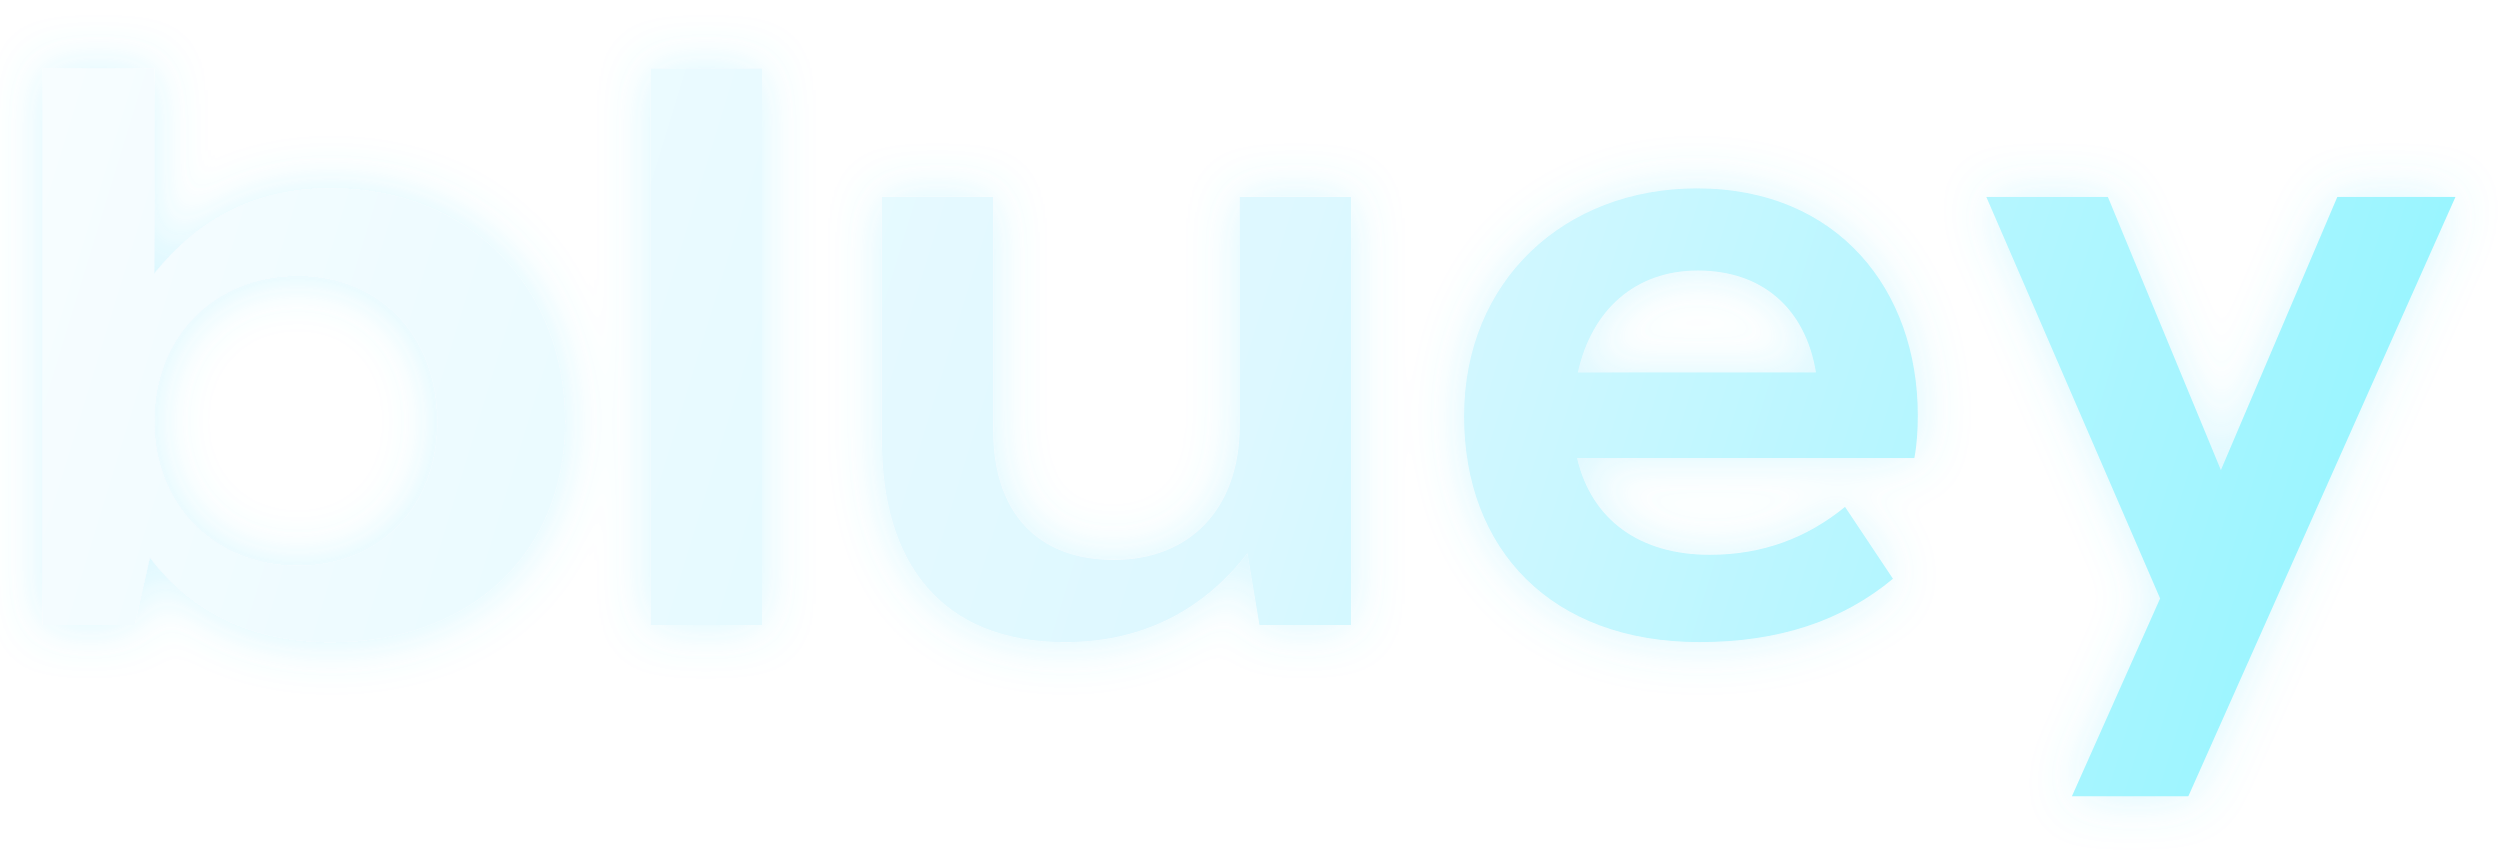
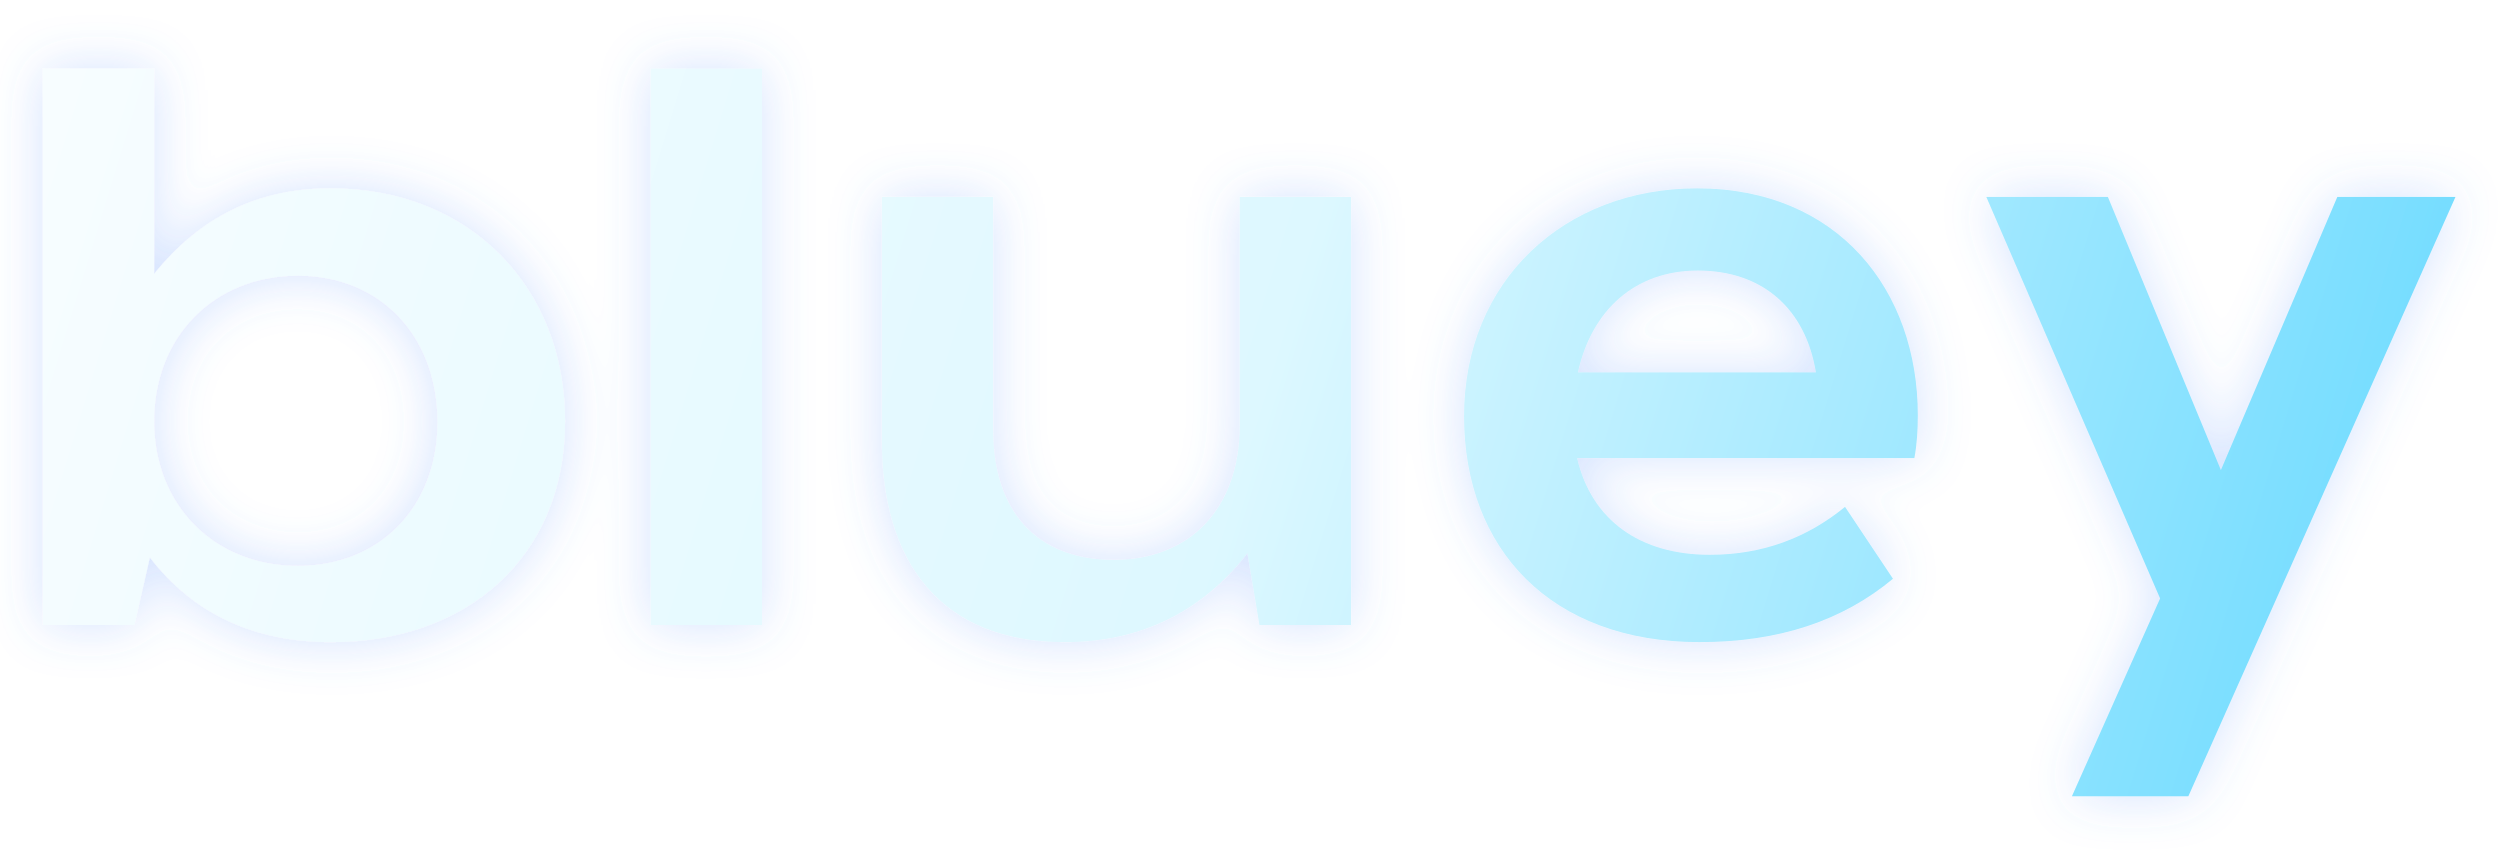
<svg xmlns="http://www.w3.org/2000/svg" viewBox="0 0 292 100" role="img" aria-label="bluey">
  <defs>
    <linearGradient id="wordmark-fill" x1="2" y1="6" x2="290" y2="94" gradientUnits="userSpaceOnUse">
      <stop stop-color="#f8fdff" />
      <stop offset=".5" stop-color="#ddf8ff" />
-       <stop offset="1" stop-color="#8df4ff" />
+       <stop offset="1" stop-color="#63d8ff" />
    </linearGradient>
    <filter id="wordmark-glow" x="-8%" y="-24%" width="116%" height="148%" color-interpolation-filters="sRGB">
-       <feDropShadow dx="0" dy="0" stdDeviation="3" flood-color="#54dcff" flood-opacity=".22" />
+       <feDropShadow dx="0" dy="0" stdDeviation="3" flood-color="#4f8dff" flood-opacity=".24" />
    </filter>
  </defs>
  <g fill="url(#wordmark-fill)" fill-rule="evenodd" filter="url(#wordmark-glow)">
    <path d="M5 8h13v24c5.4-6.7 12.2-10 20.6-10 16.3 0 27.4 11.6 27.4 27.2C66 65.1 54.5 75 38.7 75c-9 0-16.1-3.3-21.2-9.9L15.7 73H5V8Zm13 41.2c0 9.8 7 16.9 16.8 16.9 9.6 0 16.3-6.9 16.3-16.8 0-10.1-6.7-17.1-16.3-17.1C25 32.2 18 39.3 18 49.2Z" />
    <path d="M76 8h13v65H76V8Z" />
    <path d="M103 23h13v27.2c0 9.6 5.1 15.2 14.1 15.2 8.8 0 14.7-5.9 14.7-15.7V23h13v50h-10.7l-1.4-8.4C140.7 71.1 133.6 75 124.4 75 109.8 75 103 65.6 103 51.4V23Z" />
    <path d="M171 48.6C171 32.8 182.7 22 198.2 22 214.7 22 224 33.9 224 48.5c0 1.7-.1 3.4-.4 5H184.2c1.7 7.3 7.4 11.3 15.5 11.3 6.2 0 11.4-2 15.8-5.6l5.6 8.4C215.2 72.5 207.8 75 198.5 75 181.2 75 171 64.2 171 48.6Zm13.3-5.1h27.8c-1.2-7.4-6.2-11.9-13.8-11.9-7.3 0-12.4 4.6-14 11.9Z" />
    <path d="M232 23h14.2l13.2 31.9L273 23h13.8l-31.2 70H242l10.3-23.1L232 23Z" />
  </g>
</svg>
